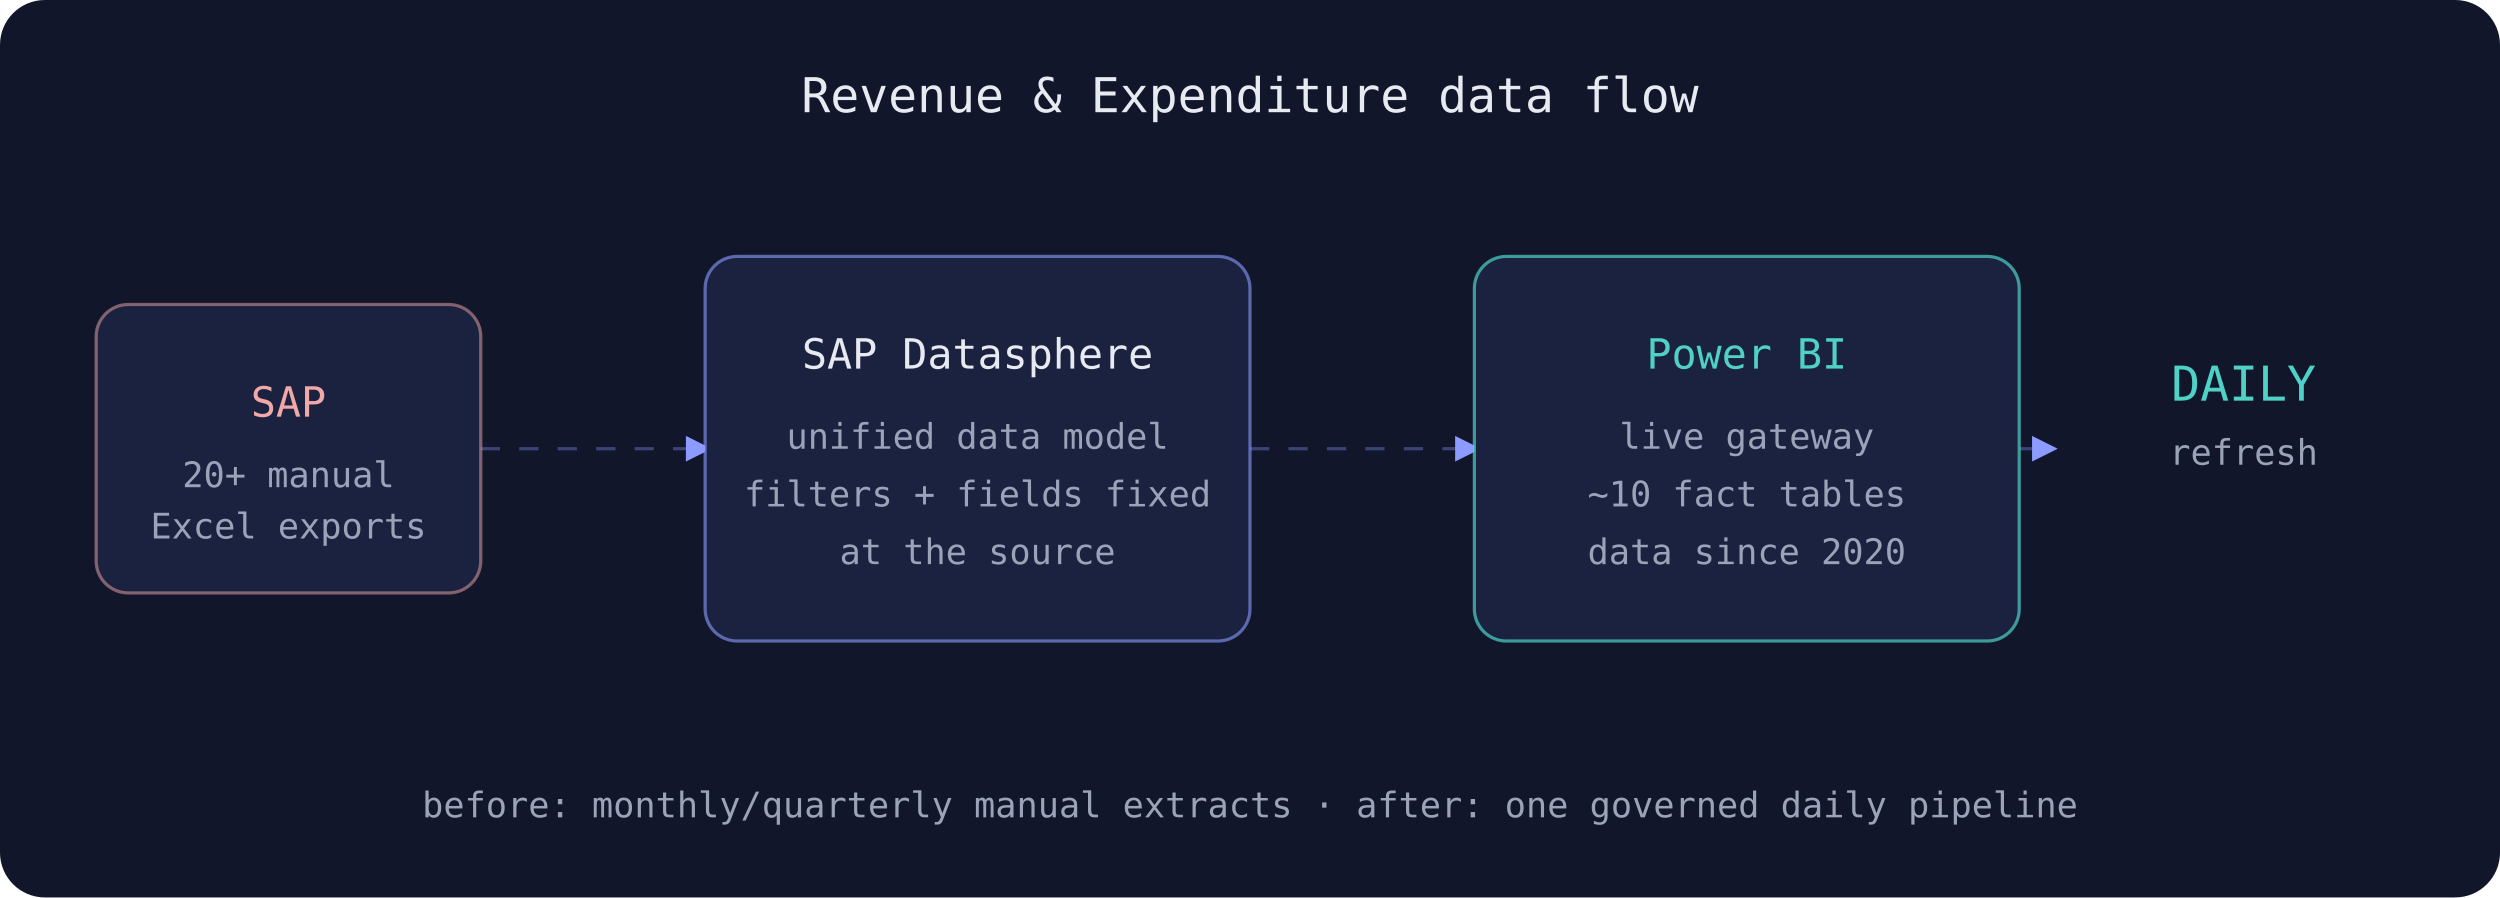
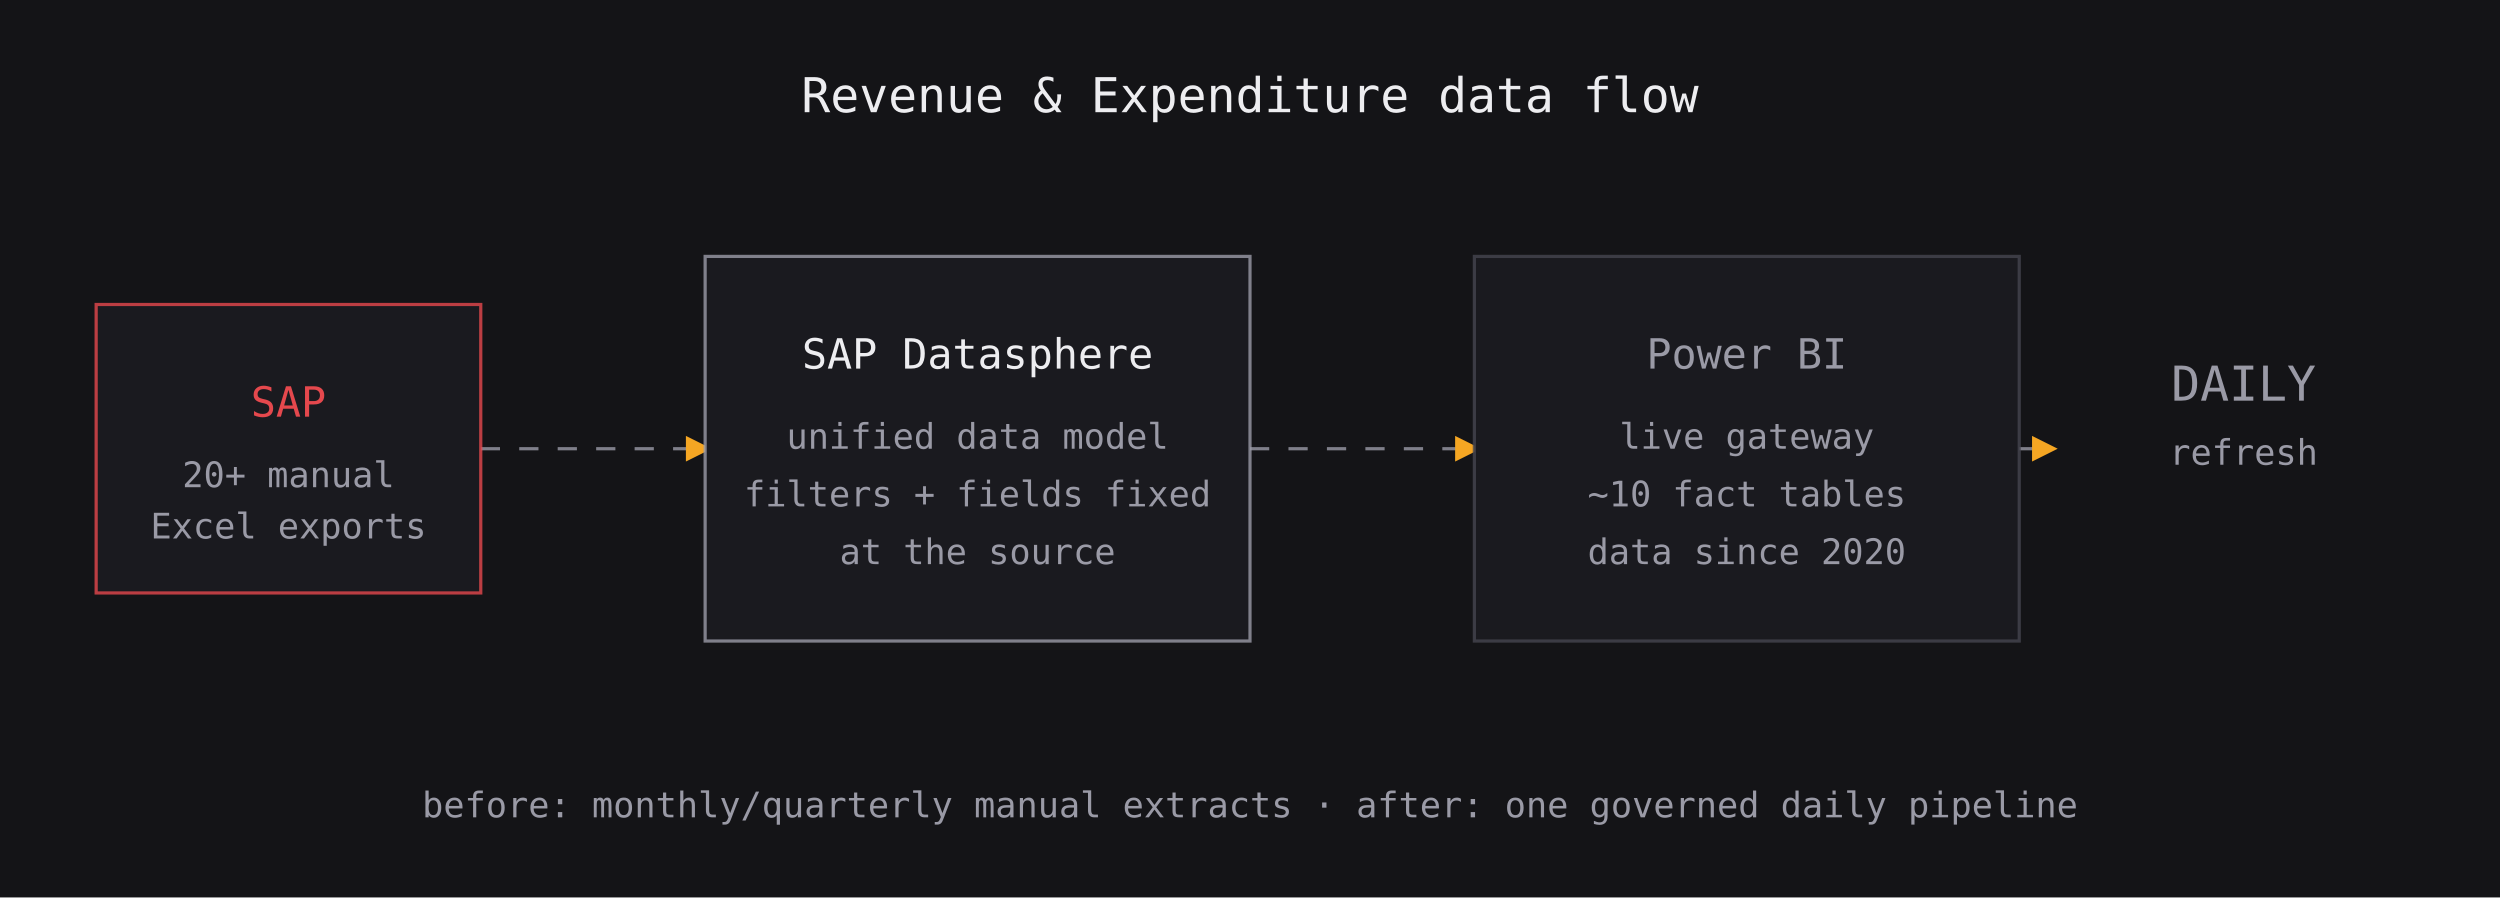
- <svg xmlns="http://www.w3.org/2000/svg" viewBox="0 0 780 280" font-family="JetBrains Mono, monospace" font-size="13">
+ <svg xmlns="http://www.w3.org/2000/svg" viewBox="0 0 780 280" font-family="IBM Plex Mono, monospace" font-size="13">
  <style>
- g[stroke] path{stroke-dasharray:6 6;animation:flow 1.6s linear infinite}
- @keyframes flow{to{stroke-dashoffset:-24}}
- rect[stroke="#4FD1C5"]{animation:glow 3s ease-in-out infinite}
- @keyframes glow{0%,100%{stroke-opacity:.4}50%{stroke-opacity:.9}}
- rect[stroke="#F0A8A8"]{animation:fade 3s ease-in-out infinite}
- @keyframes fade{0%,100%{stroke-opacity:.5}50%{stroke-opacity:.25}}
+ g[stroke] path{stroke-dasharray:6 6;}
+ rect[stroke="
+ rect[stroke="
</style>
-   <rect width="780" height="280" rx="14" fill="#11162B" />
+   <rect width="780" height="280" rx="0" fill="#141417" />
  <defs>
    <marker id="a" markerWidth="8" markerHeight="8" refX="6" refY="4" orient="auto">
-       <path d="M0 0L8 4L0 8z" fill="#8B9BFF" />
+       <path d="M0 0L8 4L0 8z" fill="#F5A623" />
    </marker>
  </defs>
-   <g stroke="#8B9BFF" stroke-opacity=".35" fill="none">
+   <g stroke="#9A9AA6" stroke-opacity="0.80" fill="none">
    <path d="M150 140h70" marker-end="url(#a)" />
    <path d="M390 140h70" marker-end="url(#a)" />
    <path d="M630 140h10" marker-end="url(#a)" />
  </g>
-   <rect x="30" y="95" width="120" height="90" rx="10" fill="#1B2240" stroke="#F0A8A8" stroke-opacity=".5" />
-   <text x="90" y="130" fill="#F0A8A8" text-anchor="middle">SAP</text>
-   <text x="90" y="152" fill="#9AA3B8" text-anchor="middle" font-size="11">20+ manual</text>
-   <text x="90" y="168" fill="#9AA3B8" text-anchor="middle" font-size="11">Excel exports</text>
-   <rect x="220" y="80" width="170" height="120" rx="10" fill="#1B2240" stroke="#8B9BFF" stroke-opacity=".6" />
-   <text x="305" y="115" fill="#E8EAF2" text-anchor="middle">SAP Datasphere</text>
-   <text x="305" y="140" fill="#9AA3B8" text-anchor="middle" font-size="11">unified data model</text>
-   <text x="305" y="158" fill="#9AA3B8" text-anchor="middle" font-size="11">filters + fields fixed</text>
-   <text x="305" y="176" fill="#9AA3B8" text-anchor="middle" font-size="11">at the source</text>
-   <rect x="460" y="80" width="170" height="120" rx="10" fill="#1B2240" stroke="#4FD1C5" stroke-opacity=".7" />
-   <text x="545" y="115" fill="#4FD1C5" text-anchor="middle">Power BI</text>
-   <text x="545" y="140" fill="#9AA3B8" text-anchor="middle" font-size="11">live gateway</text>
-   <text x="545" y="158" fill="#9AA3B8" text-anchor="middle" font-size="11">~10 fact tables</text>
-   <text x="545" y="176" fill="#9AA3B8" text-anchor="middle" font-size="11">data since 2020</text>
-   <text x="700" y="125" fill="#4FD1C5" text-anchor="middle" font-size="15">DAILY</text>
-   <text x="700" y="145" fill="#9AA3B8" text-anchor="middle" font-size="11">refresh</text>
-   <text x="390" y="35" fill="#E8EAF2" text-anchor="middle" font-size="15">Revenue &amp; Expenditure data flow</text>
-   <text x="390" y="255" fill="#9AA3B8" text-anchor="middle" font-size="11">before: monthly/quarterly manual extracts · after: one governed daily pipeline</text>
+   <rect x="30" y="95" width="120" height="90" rx="0" fill="#1A1A1F" stroke="#E5484D" stroke-opacity="0.80" />
+   <text x="90" y="130" fill="#E5484D" text-anchor="middle">SAP</text>
+   <text x="90" y="152" fill="#9A9AA6" text-anchor="middle" font-size="11">20+ manual</text>
+   <text x="90" y="168" fill="#9A9AA6" text-anchor="middle" font-size="11">Excel exports</text>
+   <rect x="220" y="80" width="170" height="120" rx="0" fill="#1A1A1F" stroke="#9A9AA6" stroke-opacity="0.80" />
+   <text x="305" y="115" fill="#EDEDF0" text-anchor="middle">SAP Datasphere</text>
+   <text x="305" y="140" fill="#9A9AA6" text-anchor="middle" font-size="11">unified data model</text>
+   <text x="305" y="158" fill="#9A9AA6" text-anchor="middle" font-size="11">filters + fields fixed</text>
+   <text x="305" y="176" fill="#9A9AA6" text-anchor="middle" font-size="11">at the source</text>
+   <rect x="460" y="80" width="170" height="120" rx="0" fill="#1A1A1F" stroke="#45454F" stroke-opacity="0.80" />
+   <text x="545" y="115" fill="#9A9AA6" text-anchor="middle">Power BI</text>
+   <text x="545" y="140" fill="#9A9AA6" text-anchor="middle" font-size="11">live gateway</text>
+   <text x="545" y="158" fill="#9A9AA6" text-anchor="middle" font-size="11">~10 fact tables</text>
+   <text x="545" y="176" fill="#9A9AA6" text-anchor="middle" font-size="11">data since 2020</text>
+   <text x="700" y="125" fill="#9A9AA6" text-anchor="middle" font-size="15">DAILY</text>
+   <text x="700" y="145" fill="#9A9AA6" text-anchor="middle" font-size="11">refresh</text>
+   <text x="390" y="35" fill="#EDEDF0" text-anchor="middle" font-size="15">Revenue &amp; Expenditure data flow</text>
+   <text x="390" y="255" fill="#9A9AA6" text-anchor="middle" font-size="11">before: monthly/quarterly manual extracts · after: one governed daily pipeline</text>
</svg>
